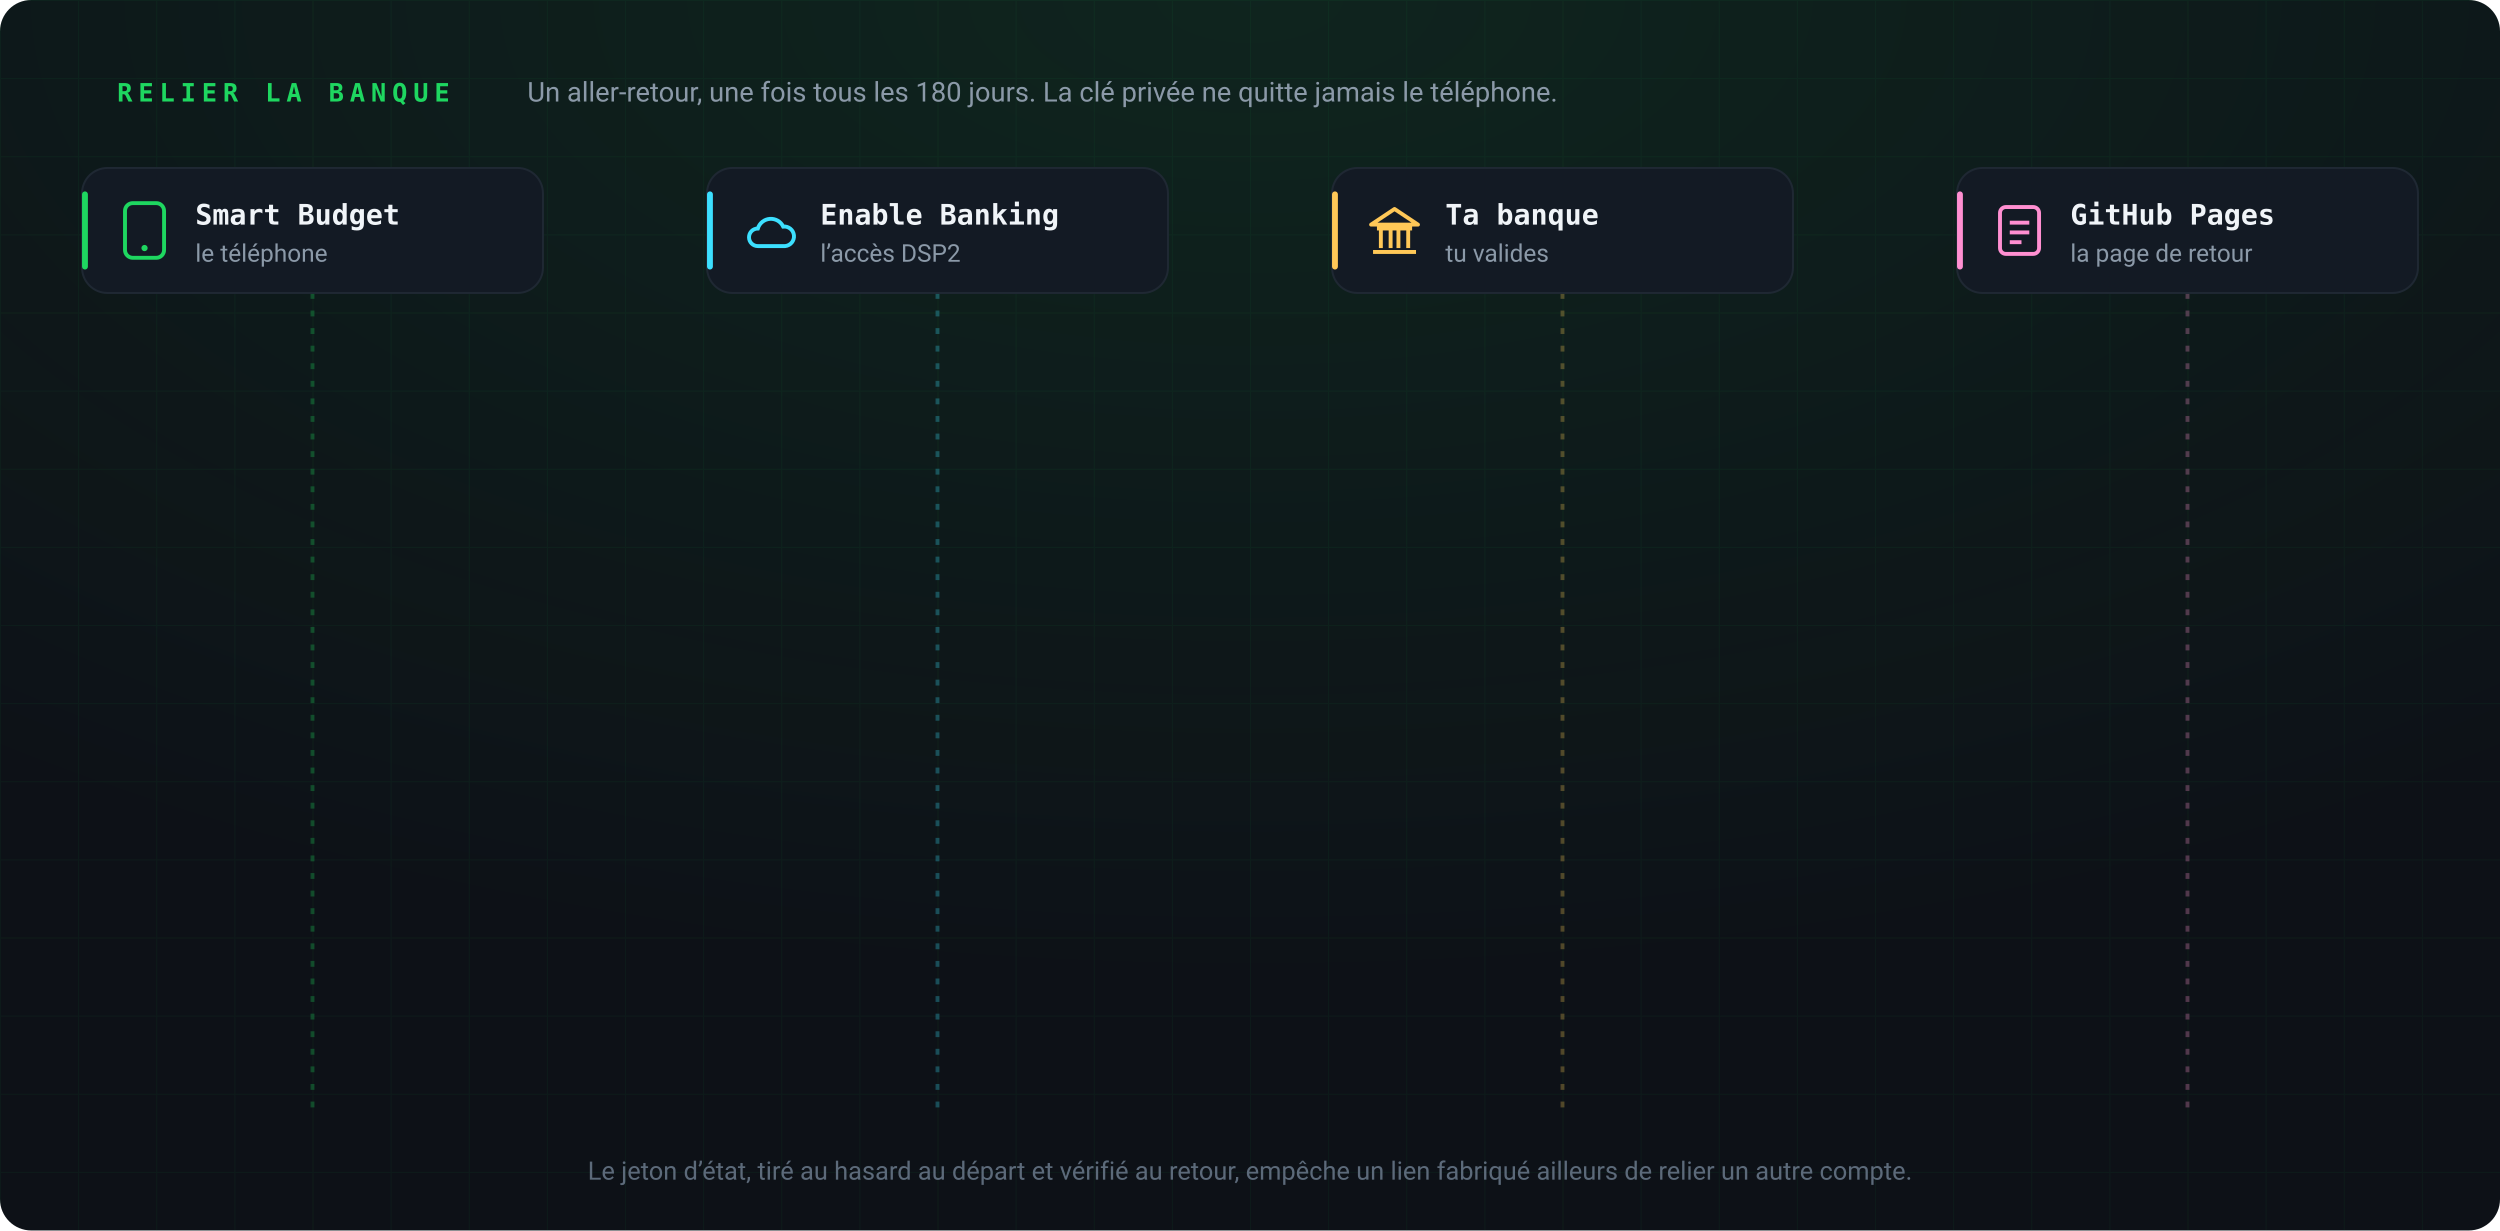
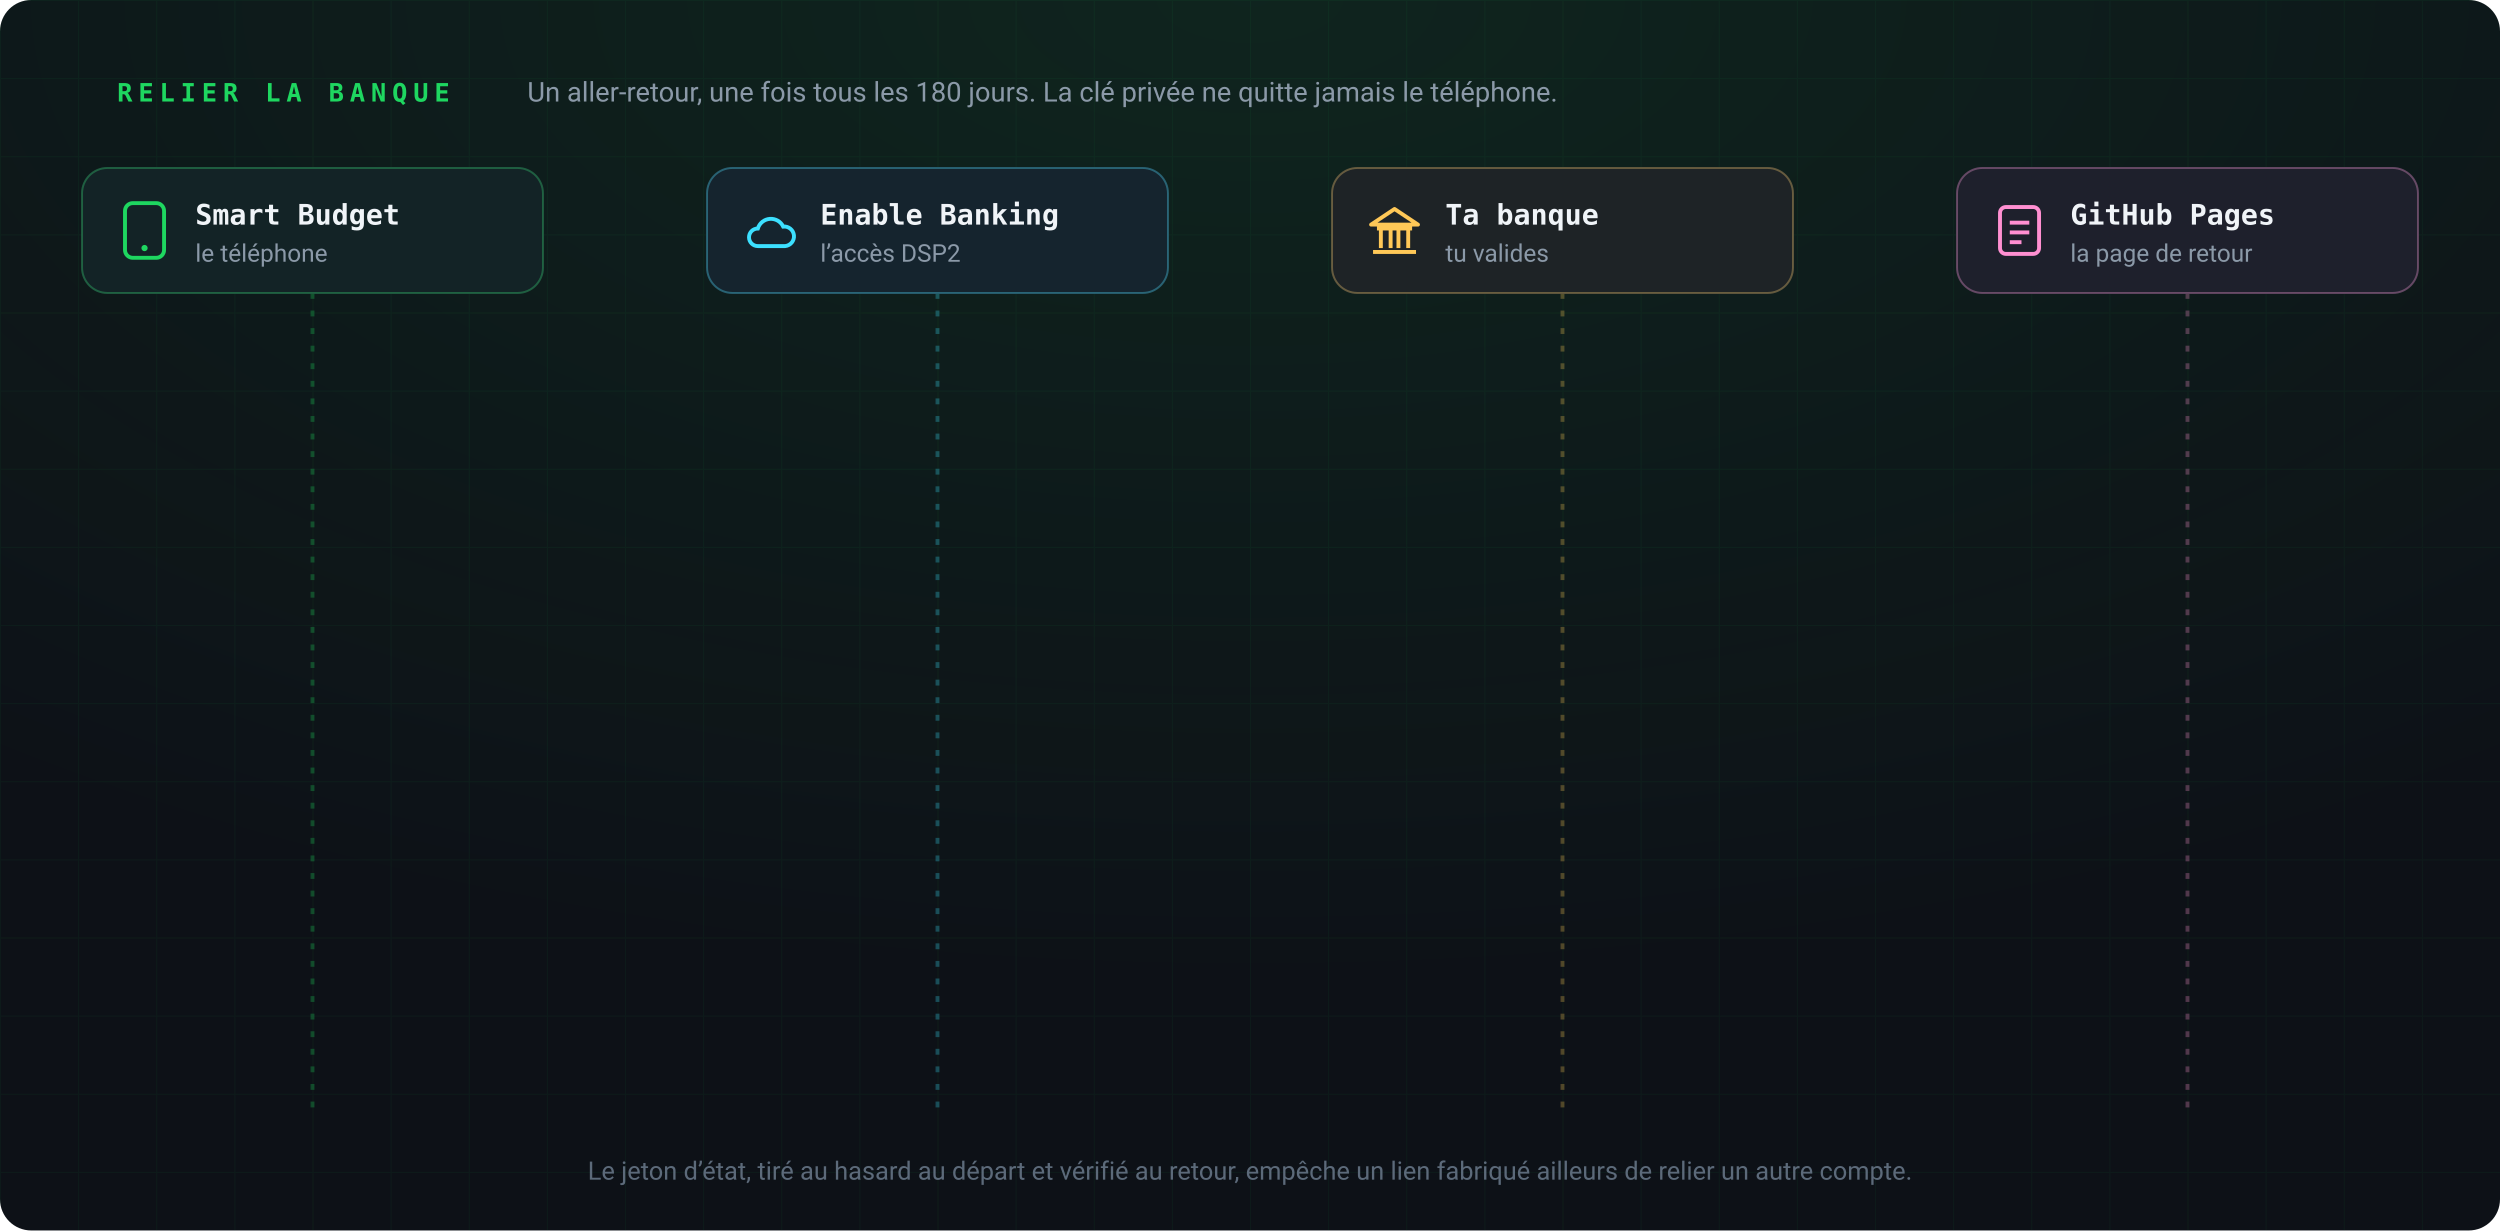
<svg xmlns="http://www.w3.org/2000/svg" viewBox="0 0 1280 630" width="1280" height="630" role="img" aria-label="Relier la banque, un échange entre quatre acteurs : Smart Budget, Enable Banking, ta banque et GitHub Pages. Smart Budget envoie à Enable Banking un JWT signé en RS256 et un état tiré au hasard ; Enable Banking ouvre la page de la banque ; tu valides par Safetrans ; la banque revient sur GitHub Pages avec un code et l’état ; la page rend la main à l’application par smartbudget://banque ; l’application vérifie que l’état est le même qu’au départ, échange le code contre une session de 180 jours et les comptes, puis importe douze mois et se synchronise à chaque ouverture.">
  <defs>
    <filter id="halo" x="-50%" y="-50%" width="200%" height="200%">
      <feGaussianBlur stdDeviation="6" result="b" />
      <feMerge>
        <feMergeNode in="b" />
        <feMergeNode in="SourceGraphic" />
      </feMerge>
    </filter>
    <pattern id="grille" width="40" height="40" patternUnits="userSpaceOnUse">
      <path d="M40 0H0V40" fill="none" stroke="#1ED760" stroke-opacity="0.05" />
    </pattern>
    <pattern id="hachures" width="10" height="10" patternUnits="userSpaceOnUse" patternTransform="rotate(45)">
      <rect width="10" height="10" fill="#161D27" />
      <line x1="0" y1="0" x2="0" y2="10" stroke="#2A3542" stroke-width="4" />
    </pattern>
    <radialGradient id="lueur" cx="50%" cy="0%" r="80%">
      <stop offset="0" stop-color="#1ED760" stop-opacity="0.10" />
      <stop offset="1" stop-color="#1ED760" stop-opacity="0" />
    </radialGradient>
  </defs>
  <rect width="1280" height="630" rx="16" fill="#0D1117" />
  <rect width="1280" height="630" rx="16" fill="url(#grille)" />
  <rect width="1280" height="630" rx="16" fill="url(#lueur)" />
  <text x="60" y="52" font-family="ui-monospace,SFMono-Regular,Menlo,Consolas,monospace" font-size="13" font-weight="700" fill="#1ED760" text-anchor="start" letter-spacing="3">RELIER LA BANQUE</text>
  <text x="270" y="52" font-family="system-ui,-apple-system,Segoe UI,Roboto,Helvetica,Arial,sans-serif" font-size="14" font-weight="400" fill="#8B99A8" text-anchor="start">Un aller-retour, une fois tous les 180 jours. La clé privée ne quitte jamais le téléphone.</text>
  <line x1="160" y1="150" x2="160" y2="570" stroke="#1ED760" stroke-opacity="0.28" stroke-width="2" stroke-dasharray="3 6" />
  <line x1="480" y1="150" x2="480" y2="570" stroke="#3CE0FF" stroke-opacity="0.28" stroke-width="2" stroke-dasharray="3 6" />
  <line x1="800" y1="150" x2="800" y2="570" stroke="#FFC857" stroke-opacity="0.28" stroke-width="2" stroke-dasharray="3 6" />
  <line x1="1120" y1="150" x2="1120" y2="570" stroke="#FF8FD1" stroke-opacity="0.28" stroke-width="2" stroke-dasharray="3 6" />
  <rect x="42" y="86" width="236" height="64" rx="13" fill="#131A24" stroke="#1F2833" />
-   <rect x="42" y="98" width="3" height="40" rx="1.5" fill="#1ED760" />
+   <rect x="42" y="86" width="236" height="64" rx="13" fill="#1ED760" fill-opacity="0.05" stroke="#1ED760" stroke-opacity="0.3" />
  <g transform="translate(60,104)">
    <rect x="4" y="0" width="20" height="28" rx="4" fill="none" stroke="#1ED760" stroke-width="2" />
    <circle cx="14" cy="23" r="1.6" fill="#1ED760" />
  </g>
  <text x="100" y="115" font-family="ui-monospace,SFMono-Regular,Menlo,Consolas,monospace" font-size="14.5" font-weight="700" fill="#F0F4F8" text-anchor="start">Smart Budget</text>
  <text x="100" y="134" font-family="system-ui,-apple-system,Segoe UI,Roboto,Helvetica,Arial,sans-serif" font-size="12.5" font-weight="400" fill="#8B99A8" text-anchor="start">le téléphone</text>
  <rect x="42" y="86" width="236" height="64" rx="13" fill="none" stroke="#1ED760" stroke-width="1.5" filter="url(#halo)" opacity="0">
    <animate attributeName="opacity" dur="18s" repeatCount="indefinite" keyTimes="0;0.452;0.472;0.542;0.562;1" values="0;0;1;1;0;0" />
  </rect>
  <rect x="42" y="86" width="236" height="64" rx="13" fill="none" stroke="#1ED760" stroke-width="1.5" filter="url(#halo)" opacity="0">
    <animate attributeName="opacity" dur="18s" repeatCount="indefinite" keyTimes="0;0.55;0.57;0.64;0.66;1" values="0;0;1;1;0;0" />
  </rect>
  <rect x="42" y="86" width="236" height="64" rx="13" fill="none" stroke="#1ED760" stroke-width="1.5" filter="url(#halo)" opacity="0">
    <animate attributeName="opacity" dur="18s" repeatCount="indefinite" keyTimes="0;0.746;0.766;0.836;0.856;1" values="0;0;1;1;0;0" />
  </rect>
  <rect x="42" y="86" width="236" height="64" rx="13" fill="none" stroke="#1ED760" stroke-width="1.5" filter="url(#halo)" opacity="0">
    <animate attributeName="opacity" dur="18s" repeatCount="indefinite" keyTimes="0;0.844;0.864;0.934;0.954;1" values="0;0;1;1;0;0" />
  </rect>
  <rect x="362" y="86" width="236" height="64" rx="13" fill="#131A24" stroke="#1F2833" />
-   <rect x="362" y="98" width="3" height="40" rx="1.5" fill="#3CE0FF" />
+   <rect x="362" y="86" width="236" height="64" rx="13" fill="#3CE0FF" fill-opacity="0.05" stroke="#3CE0FF" stroke-opacity="0.3" />
  <g transform="translate(380,104)">
    <path d="M8 22 H22 A5 5 0 0 0 21 12 A7 7 0 0 0 8 13 A4.5 4.5 0 0 0 8 22 Z" fill="none" stroke="#3CE0FF" stroke-width="2" />
  </g>
  <text x="420" y="115" font-family="ui-monospace,SFMono-Regular,Menlo,Consolas,monospace" font-size="14.5" font-weight="700" fill="#F0F4F8" text-anchor="start">Enable Banking</text>
  <text x="420" y="134" font-family="system-ui,-apple-system,Segoe UI,Roboto,Helvetica,Arial,sans-serif" font-size="12.5" font-weight="400" fill="#8B99A8" text-anchor="start">l’accès DSP2</text>
  <rect x="362" y="86" width="236" height="64" rx="13" fill="none" stroke="#3CE0FF" stroke-width="1.5" filter="url(#halo)" opacity="0">
    <animate attributeName="opacity" dur="18s" repeatCount="indefinite" keyTimes="0;0.06;0.08;0.15;0.17;1" values="0;0;1;1;0;0" />
  </rect>
  <rect x="362" y="86" width="236" height="64" rx="13" fill="none" stroke="#3CE0FF" stroke-width="1.5" filter="url(#halo)" opacity="0">
    <animate attributeName="opacity" dur="18s" repeatCount="indefinite" keyTimes="0;0.648;0.668;0.738;0.758;1" values="0;0;1;1;0;0" />
  </rect>
  <rect x="682" y="86" width="236" height="64" rx="13" fill="#131A24" stroke="#1F2833" />
-   <rect x="682" y="98" width="3" height="40" rx="1.5" fill="#FFC857" />
+   <rect x="682" y="86" width="236" height="64" rx="13" fill="#FFC857" fill-opacity="0.05" stroke="#FFC857" stroke-opacity="0.3" />
  <g transform="translate(700,104)">
    <path d="M2 11 L14 3 L26 11 Z M5 13 H23 M7 14 V23 M12 14 V23 M16 14 V23 M21 14 V23 M3 25 H25" fill="none" stroke="#FFC857" stroke-width="2" stroke-linejoin="round" />
  </g>
  <text x="740" y="115" font-family="ui-monospace,SFMono-Regular,Menlo,Consolas,monospace" font-size="14.5" font-weight="700" fill="#F0F4F8" text-anchor="start">Ta banque</text>
  <text x="740" y="134" font-family="system-ui,-apple-system,Segoe UI,Roboto,Helvetica,Arial,sans-serif" font-size="12.5" font-weight="400" fill="#8B99A8" text-anchor="start">tu valides</text>
  <rect x="682" y="86" width="236" height="64" rx="13" fill="none" stroke="#FFC857" stroke-width="1.5" filter="url(#halo)" opacity="0">
    <animate attributeName="opacity" dur="18s" repeatCount="indefinite" keyTimes="0;0.158;0.178;0.248;0.268;1" values="0;0;1;1;0;0" />
  </rect>
  <rect x="682" y="86" width="236" height="64" rx="13" fill="none" stroke="#FFC857" stroke-width="1.5" filter="url(#halo)" opacity="0">
    <animate attributeName="opacity" dur="18s" repeatCount="indefinite" keyTimes="0;0.256;0.276;0.346;0.366;1" values="0;0;1;1;0;0" />
  </rect>
  <rect x="1002" y="86" width="236" height="64" rx="13" fill="#131A24" stroke="#1F2833" />
-   <rect x="1002" y="98" width="3" height="40" rx="1.5" fill="#FF8FD1" />
+   <rect x="1002" y="86" width="236" height="64" rx="13" fill="#FF8FD1" fill-opacity="0.05" stroke="#FF8FD1" stroke-opacity="0.3" />
  <g transform="translate(1020,104)">
    <rect x="4" y="2" width="20" height="24" rx="3" fill="none" stroke="#FF8FD1" stroke-width="2" />
    <path d="M9 10 H19 M9 15 H19 M9 20 H15" stroke="#FF8FD1" stroke-width="2" />
  </g>
  <text x="1060" y="115" font-family="ui-monospace,SFMono-Regular,Menlo,Consolas,monospace" font-size="14.5" font-weight="700" fill="#F0F4F8" text-anchor="start">GitHub Pages</text>
  <text x="1060" y="134" font-family="system-ui,-apple-system,Segoe UI,Roboto,Helvetica,Arial,sans-serif" font-size="12.5" font-weight="400" fill="#8B99A8" text-anchor="start">la page de retour</text>
  <rect x="1002" y="86" width="236" height="64" rx="13" fill="none" stroke="#FF8FD1" stroke-width="1.5" filter="url(#halo)" opacity="0">
    <animate attributeName="opacity" dur="18s" repeatCount="indefinite" keyTimes="0;0.354;0.374;0.444;0.464;1" values="0;0;1;1;0;0" />
  </rect>
  <g opacity="0">
    <animate attributeName="opacity" dur="18s" repeatCount="indefinite" keyTimes="0;0.01;0.03;0.95;0.97;1" values="0;0;1;1;0;0" />
    <line x1="168" y1="196" x2="470" y2="196" stroke="#1ED760" stroke-width="2" stroke-dasharray="302" stroke-dashoffset="302">
      <animate attributeName="stroke-dashoffset" dur="18s" repeatCount="indefinite" keyTimes="0;0.03;0.08;1" values="302;302;0;0" />
    </line>
    <path d="M463 190 L471 196 L463 202" fill="none" stroke="#1ED760" stroke-width="2" stroke-linecap="round" stroke-linejoin="round" opacity="0">
      <animate attributeName="opacity" dur="18s" repeatCount="indefinite" keyTimes="0;0.06;0.08;0.95;0.97;1" values="0;0;1;1;0;0" />
    </path>
    <circle cx="160" cy="196" r="4" fill="#1ED760" />
    <text x="320" y="186" font-family="system-ui,-apple-system,Segoe UI,Roboto,Helvetica,Arial,sans-serif" font-size="12.5" font-weight="400" fill="#F0F4F8" text-anchor="middle">POST /auth : un JWT signé en RS256, et un état tiré au hasard</text>
  </g>
  <g filter="url(#halo)" opacity="0">
    <animate attributeName="opacity" dur="18s" repeatCount="indefinite" keyTimes="0;0.03;0.034;0.08;0.086;1" values="0;0;1;1;0;0" />
    <circle cy="196" r="6" fill="#1ED760">
      <animate attributeName="cx" dur="18s" repeatCount="indefinite" keyTimes="0;0.03;0.08;1" values="168;168;470;470" calcMode="spline" keySplines="0 0 1 1;0.45 0 0.25 1;0 0 1 1" />
    </circle>
  </g>
  <g opacity="0">
    <animate attributeName="opacity" dur="18s" repeatCount="indefinite" keyTimes="0;0.108;0.128;0.95;0.97;1" values="0;0;1;1;0;0" />
    <line x1="488" y1="240" x2="790" y2="240" stroke="#3CE0FF" stroke-width="2" stroke-dasharray="302" stroke-dashoffset="302">
      <animate attributeName="stroke-dashoffset" dur="18s" repeatCount="indefinite" keyTimes="0;0.128;0.178;1" values="302;302;0;0" />
    </line>
    <path d="M783 234 L791 240 L783 246" fill="none" stroke="#3CE0FF" stroke-width="2" stroke-linecap="round" stroke-linejoin="round" opacity="0">
      <animate attributeName="opacity" dur="18s" repeatCount="indefinite" keyTimes="0;0.158;0.178;0.95;0.97;1" values="0;0;1;1;0;0" />
    </path>
    <circle cx="480" cy="240" r="4" fill="#3CE0FF" />
    <text x="640" y="230" font-family="system-ui,-apple-system,Segoe UI,Roboto,Helvetica,Arial,sans-serif" font-size="12.5" font-weight="400" fill="#F0F4F8" text-anchor="middle">ouvre la page de la banque</text>
  </g>
  <g filter="url(#halo)" opacity="0">
    <animate attributeName="opacity" dur="18s" repeatCount="indefinite" keyTimes="0;0.128;0.132;0.178;0.184;1" values="0;0;1;1;0;0" />
    <circle cy="240" r="6" fill="#3CE0FF">
      <animate attributeName="cx" dur="18s" repeatCount="indefinite" keyTimes="0;0.128;0.178;1" values="488;488;790;790" calcMode="spline" keySplines="0 0 1 1;0.45 0 0.25 1;0 0 1 1" />
    </circle>
  </g>
  <g opacity="0">
    <animate attributeName="opacity" dur="18s" repeatCount="indefinite" keyTimes="0;0.206;0.226;0.95;0.97;1" values="0;0;1;1;0;0" />
    <rect x="786" y="270" width="201.6" height="28" rx="14" fill="#0D1117" />
    <rect x="786" y="270" width="201.6" height="28" rx="14" fill="#FFC857" fill-opacity="0.14" stroke="#FFC857" stroke-opacity="0.8" />
    <circle cx="800" cy="284" r="4" fill="#FFC857" />
    <text x="812" y="288.5" font-family="system-ui,-apple-system,Segoe UI,Roboto,Helvetica,Arial,sans-serif" font-size="12.5" font-weight="400" fill="#F0F4F8" text-anchor="start">tu valides par Safetrans</text>
  </g>
  <g opacity="0">
    <animate attributeName="opacity" dur="18s" repeatCount="indefinite" keyTimes="0;0.304;0.324;0.95;0.97;1" values="0;0;1;1;0;0" />
    <line x1="808" y1="328" x2="1110" y2="328" stroke="#FFC857" stroke-width="2" stroke-dasharray="302" stroke-dashoffset="302">
      <animate attributeName="stroke-dashoffset" dur="18s" repeatCount="indefinite" keyTimes="0;0.324;0.374;1" values="302;302;0;0" />
    </line>
    <path d="M1103 322 L1111 328 L1103 334" fill="none" stroke="#FFC857" stroke-width="2" stroke-linecap="round" stroke-linejoin="round" opacity="0">
      <animate attributeName="opacity" dur="18s" repeatCount="indefinite" keyTimes="0;0.354;0.374;0.95;0.97;1" values="0;0;1;1;0;0" />
    </path>
    <circle cx="800" cy="328" r="4" fill="#FFC857" />
    <text x="960" y="318" font-family="system-ui,-apple-system,Segoe UI,Roboto,Helvetica,Arial,sans-serif" font-size="12.5" font-weight="400" fill="#F0F4F8" text-anchor="middle">revient avec ?code=…&amp;state=…</text>
  </g>
  <g filter="url(#halo)" opacity="0">
    <animate attributeName="opacity" dur="18s" repeatCount="indefinite" keyTimes="0;0.324;0.328;0.374;0.38;1" values="0;0;1;1;0;0" />
    <circle cy="328" r="6" fill="#FFC857">
      <animate attributeName="cx" dur="18s" repeatCount="indefinite" keyTimes="0;0.324;0.374;1" values="808;808;1110;1110" calcMode="spline" keySplines="0 0 1 1;0.45 0 0.25 1;0 0 1 1" />
    </circle>
  </g>
  <g opacity="0">
    <animate attributeName="opacity" dur="18s" repeatCount="indefinite" keyTimes="0;0.402;0.422;0.95;0.97;1" values="0;0;1;1;0;0" />
    <line x1="1112" y1="372" x2="170" y2="372" stroke="#FF8FD1" stroke-width="2" stroke-dasharray="942" stroke-dashoffset="942">
      <animate attributeName="stroke-dashoffset" dur="18s" repeatCount="indefinite" keyTimes="0;0.422;0.472;1" values="942;942;0;0" />
    </line>
    <path d="M177 366 L169 372 L177 378" fill="none" stroke="#FF8FD1" stroke-width="2" stroke-linecap="round" stroke-linejoin="round" opacity="0">
      <animate attributeName="opacity" dur="18s" repeatCount="indefinite" keyTimes="0;0.452;0.472;0.95;0.97;1" values="0;0;1;1;0;0" />
    </path>
    <circle cx="1120" cy="372" r="4" fill="#FF8FD1" />
    <text x="640" y="362" font-family="system-ui,-apple-system,Segoe UI,Roboto,Helvetica,Arial,sans-serif" font-size="12.5" font-weight="400" fill="#F0F4F8" text-anchor="middle">rend la main : smartbudget://banque</text>
  </g>
  <g filter="url(#halo)" opacity="0">
    <animate attributeName="opacity" dur="18s" repeatCount="indefinite" keyTimes="0;0.422;0.426;0.472;0.478;1" values="0;0;1;1;0;0" />
    <circle cy="372" r="6" fill="#FF8FD1">
      <animate attributeName="cx" dur="18s" repeatCount="indefinite" keyTimes="0;0.422;0.472;1" values="1112;1112;170;170" calcMode="spline" keySplines="0 0 1 1;0.45 0 0.25 1;0 0 1 1" />
    </circle>
  </g>
  <g opacity="0">
    <animate attributeName="opacity" dur="18s" repeatCount="indefinite" keyTimes="0;0.5;0.52;0.95;0.97;1" values="0;0;1;1;0;0" />
    <rect x="146" y="402" width="263.7" height="28" rx="14" fill="#0D1117" />
    <rect x="146" y="402" width="263.7" height="28" rx="14" fill="#1ED760" fill-opacity="0.14" stroke="#1ED760" stroke-opacity="0.8" />
    <circle cx="160" cy="416" r="4" fill="#1ED760" />
    <text x="172" y="420.5" font-family="system-ui,-apple-system,Segoe UI,Roboto,Helvetica,Arial,sans-serif" font-size="12.5" font-weight="400" fill="#F0F4F8" text-anchor="start">l’état est le même qu’au départ ✓</text>
  </g>
  <g opacity="0">
    <animate attributeName="opacity" dur="18s" repeatCount="indefinite" keyTimes="0;0.598;0.618;0.95;0.97;1" values="0;0;1;1;0;0" />
    <line x1="168" y1="460" x2="470" y2="460" stroke="#1ED760" stroke-width="2" stroke-dasharray="302" stroke-dashoffset="302">
      <animate attributeName="stroke-dashoffset" dur="18s" repeatCount="indefinite" keyTimes="0;0.618;0.668;1" values="302;302;0;0" />
    </line>
    <path d="M463 454 L471 460 L463 466" fill="none" stroke="#1ED760" stroke-width="2" stroke-linecap="round" stroke-linejoin="round" opacity="0">
      <animate attributeName="opacity" dur="18s" repeatCount="indefinite" keyTimes="0;0.648;0.668;0.95;0.97;1" values="0;0;1;1;0;0" />
    </path>
    <circle cx="160" cy="460" r="4" fill="#1ED760" />
    <text x="320" y="450" font-family="system-ui,-apple-system,Segoe UI,Roboto,Helvetica,Arial,sans-serif" font-size="12.5" font-weight="400" fill="#F0F4F8" text-anchor="middle">POST /sessions : échange le code</text>
  </g>
  <g filter="url(#halo)" opacity="0">
    <animate attributeName="opacity" dur="18s" repeatCount="indefinite" keyTimes="0;0.618;0.622;0.668;0.674;1" values="0;0;1;1;0;0" />
    <circle cy="460" r="6" fill="#1ED760">
      <animate attributeName="cx" dur="18s" repeatCount="indefinite" keyTimes="0;0.618;0.668;1" values="168;168;470;470" calcMode="spline" keySplines="0 0 1 1;0.45 0 0.25 1;0 0 1 1" />
    </circle>
  </g>
  <g opacity="0">
    <animate attributeName="opacity" dur="18s" repeatCount="indefinite" keyTimes="0;0.696;0.716;0.95;0.97;1" values="0;0;1;1;0;0" />
    <line x1="472" y1="504" x2="170" y2="504" stroke="#3CE0FF" stroke-width="2" stroke-dasharray="302" stroke-dashoffset="302">
      <animate attributeName="stroke-dashoffset" dur="18s" repeatCount="indefinite" keyTimes="0;0.716;0.766;1" values="302;302;0;0" />
    </line>
    <path d="M177 498 L169 504 L177 510" fill="none" stroke="#3CE0FF" stroke-width="2" stroke-linecap="round" stroke-linejoin="round" opacity="0">
      <animate attributeName="opacity" dur="18s" repeatCount="indefinite" keyTimes="0;0.746;0.766;0.95;0.97;1" values="0;0;1;1;0;0" />
    </path>
    <circle cx="480" cy="504" r="4" fill="#3CE0FF" />
    <text x="320" y="494" font-family="system-ui,-apple-system,Segoe UI,Roboto,Helvetica,Arial,sans-serif" font-size="12.5" font-weight="400" fill="#F0F4F8" text-anchor="middle">une session de 180 jours, et les comptes</text>
  </g>
  <g filter="url(#halo)" opacity="0">
    <animate attributeName="opacity" dur="18s" repeatCount="indefinite" keyTimes="0;0.716;0.72;0.766;0.772;1" values="0;0;1;1;0;0" />
    <circle cy="504" r="6" fill="#3CE0FF">
      <animate attributeName="cx" dur="18s" repeatCount="indefinite" keyTimes="0;0.716;0.766;1" values="472;472;170;170" calcMode="spline" keySplines="0 0 1 1;0.45 0 0.25 1;0 0 1 1" />
    </circle>
  </g>
  <g opacity="0">
    <animate attributeName="opacity" dur="18s" repeatCount="indefinite" keyTimes="0;0.794;0.814;0.95;0.97;1" values="0;0;1;1;0;0" />
    <rect x="146" y="534" width="318.9" height="28" rx="14" fill="#0D1117" />
    <rect x="146" y="534" width="318.9" height="28" rx="14" fill="#1ED760" fill-opacity="0.14" stroke="#1ED760" stroke-opacity="0.8" />
    <circle cx="160" cy="548" r="4" fill="#1ED760" />
    <text x="172" y="552.5" font-family="system-ui,-apple-system,Segoe UI,Roboto,Helvetica,Arial,sans-serif" font-size="12.5" font-weight="400" fill="#F0F4F8" text-anchor="start">12 mois importés, puis à chaque ouverture</text>
  </g>
  <text x="640" y="604" font-family="system-ui,-apple-system,Segoe UI,Roboto,Helvetica,Arial,sans-serif" font-size="13" font-weight="400" fill="#5C6A7A" text-anchor="middle">Le jeton d’état, tiré au hasard au départ et vérifié au retour, empêche un lien fabriqué ailleurs de relier un autre compte.</text>
</svg>
